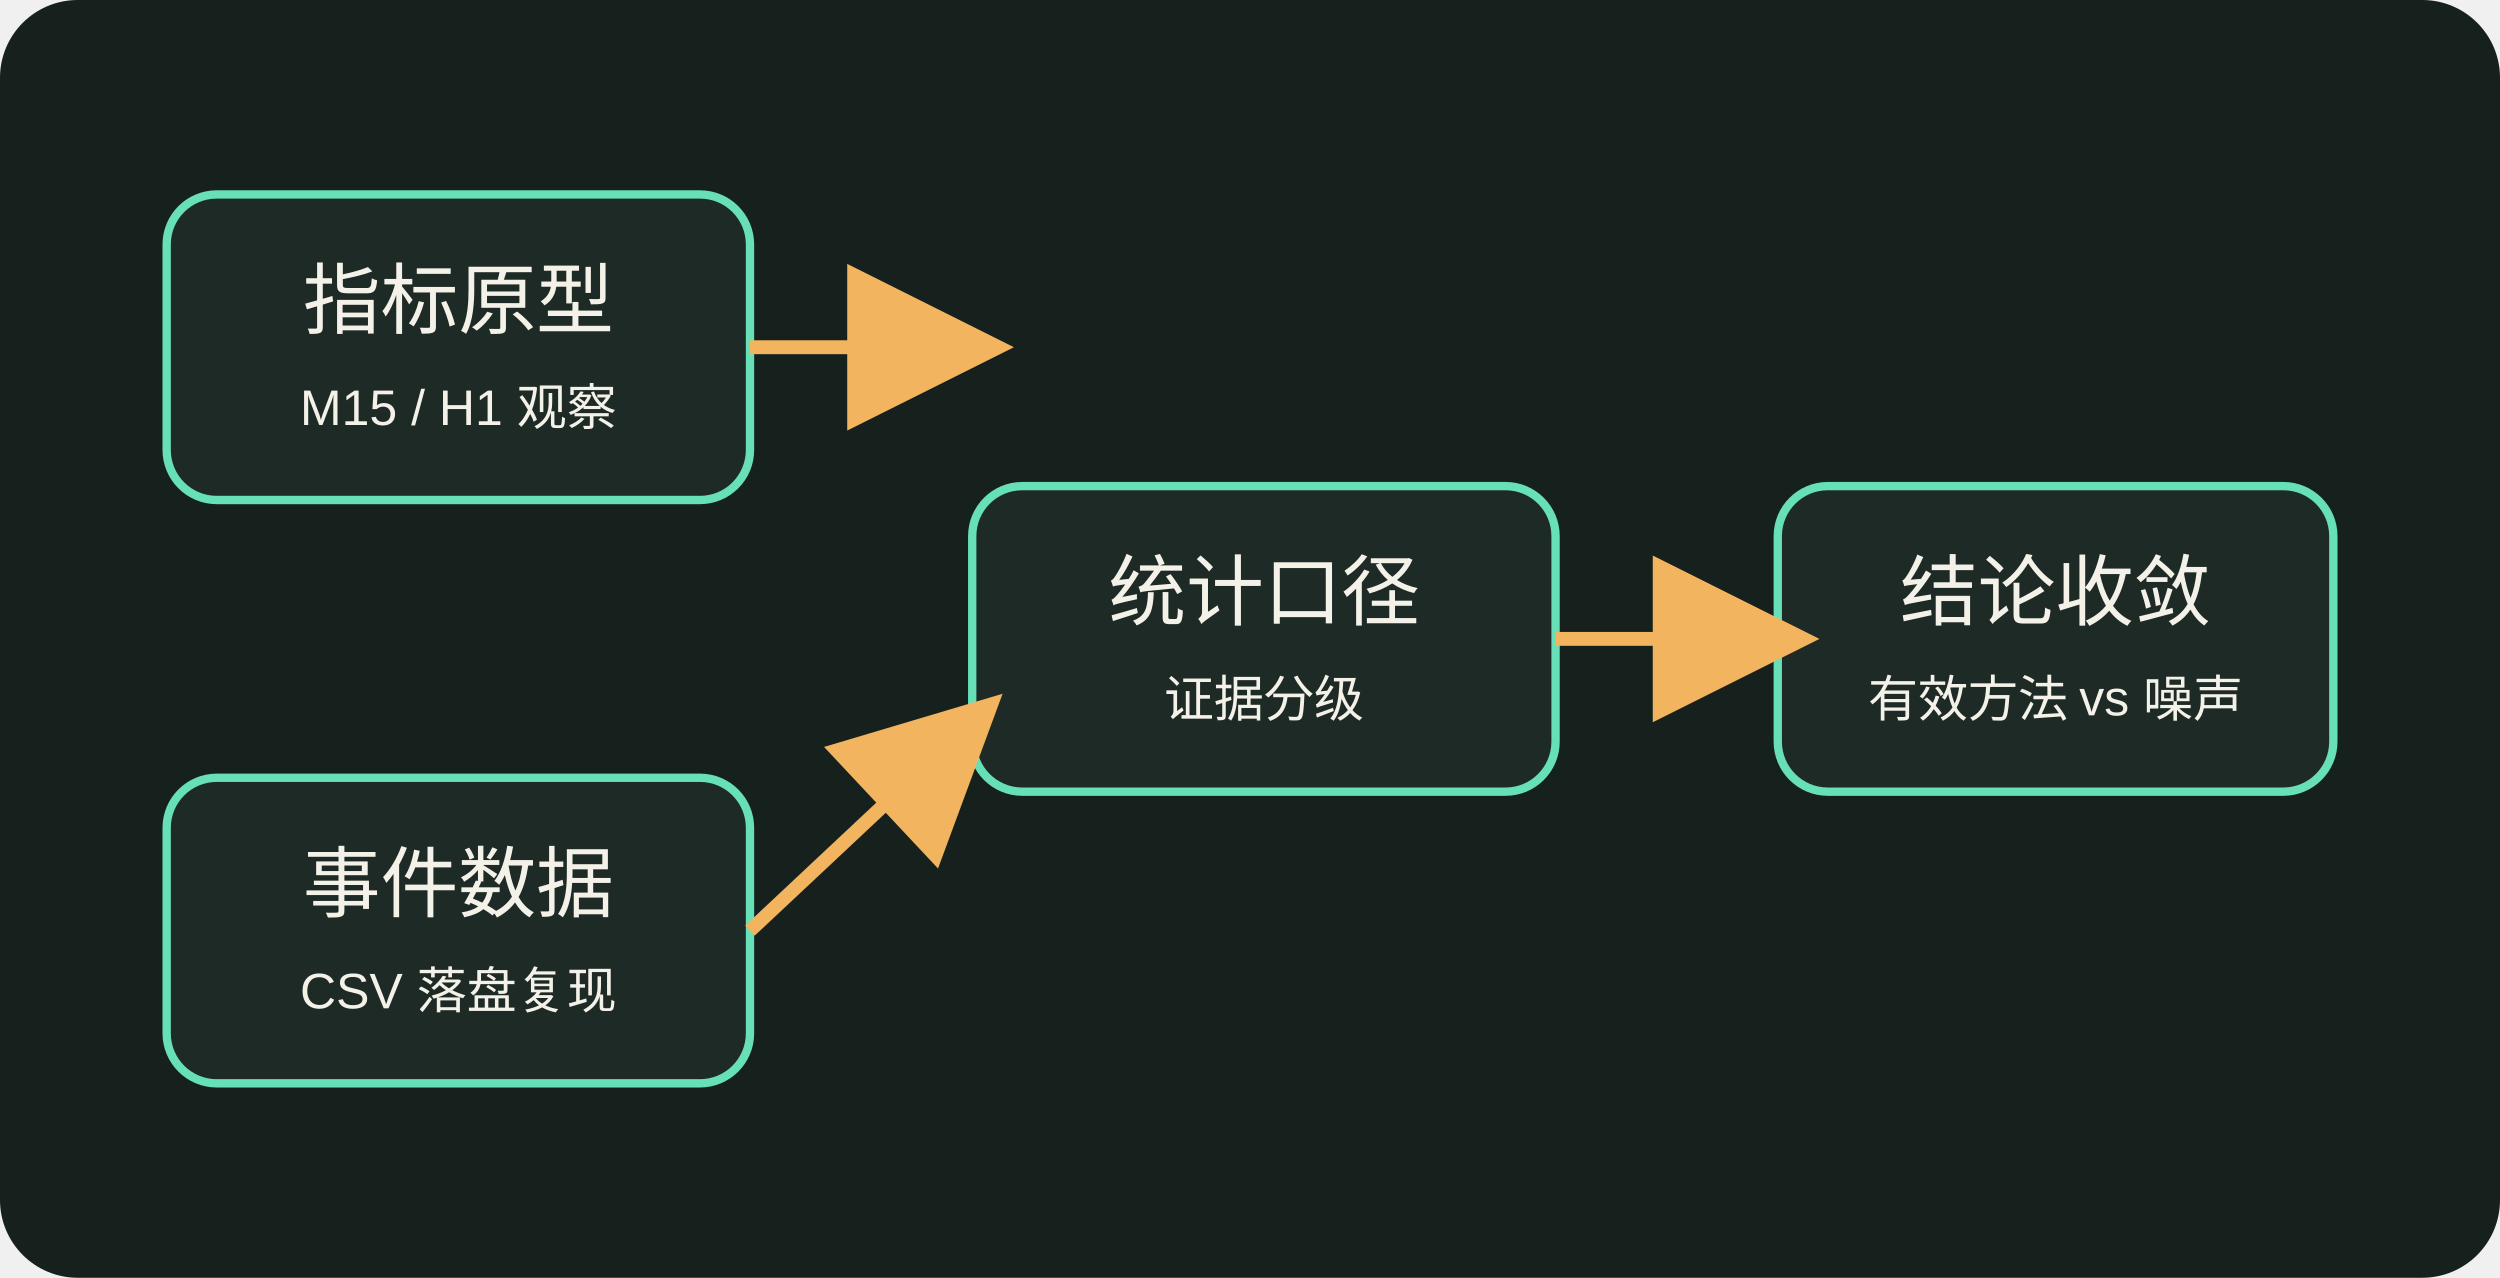
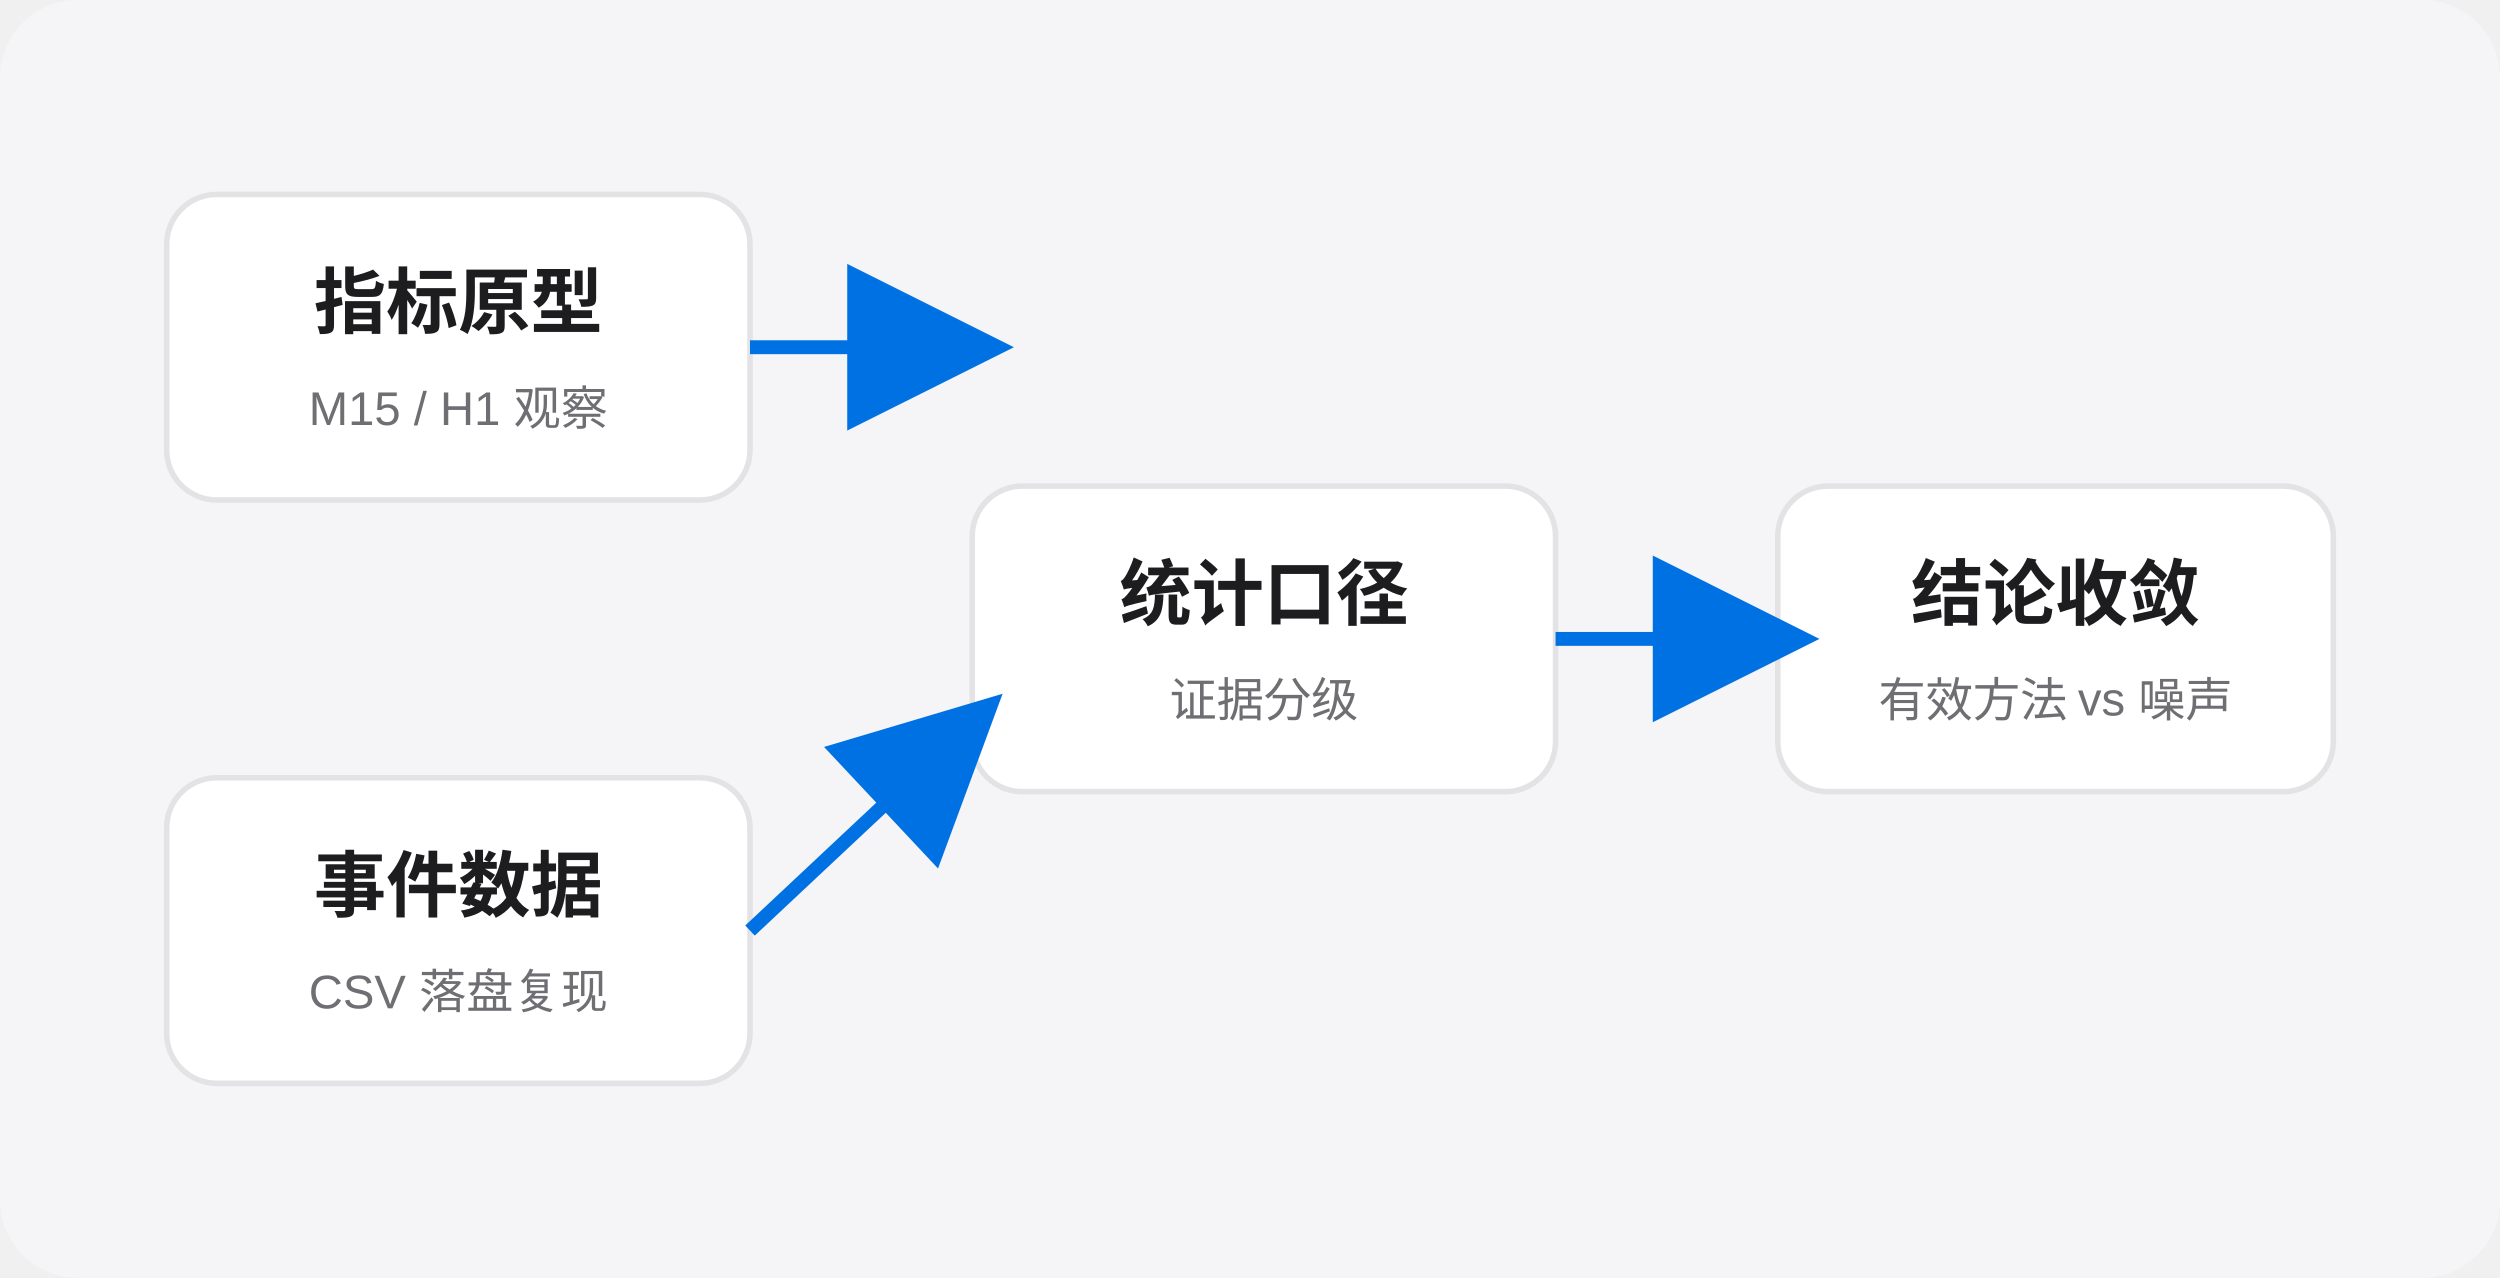
<svg xmlns="http://www.w3.org/2000/svg" viewBox="0 0 900 460" role="img" aria-labelledby="title desc">
-   <rect width="900" height="460" rx="28" fill="#16211e" />
-   <g fill="#1d2a26" stroke="#68e0b7" stroke-width="3">
+   <rect width="900" height="460" rx="28" fill="#f5f5f7" />
+   <g fill="#ffffff" stroke="#e3e3e6" stroke-width="2">
    <rect x="60" y="70" width="210" height="110" rx="18" />
    <rect x="60" y="280" width="210" height="110" rx="18" />
    <rect x="350" y="175" width="210" height="110" rx="18" />
    <rect x="640" y="175" width="200" height="110" rx="18" />
  </g>
-   <g fill="#f4f1e8" font-family="Arial,Microsoft YaHei,sans-serif" text-anchor="middle">
-     <text x="165" y="118" font-size="28">指标原型</text>
-     <text x="165" y="153" font-size="18">M15 / H1 观察</text>
-     <text x="165" y="328" font-size="28">事件数据</text>
-     <text x="165" y="363" font-size="18">CSV 落盘复现</text>
-     <text x="455" y="223" font-size="28">统计口径</text>
-     <text x="455" y="258" font-size="18">证据分级</text>
-     <text x="740" y="223" font-size="28">结论收敛</text>
-     <text x="740" y="258" font-size="18">有效方法 vs 噪声</text>
+   <g fill="#1d1d1f" font-family="-apple-system,Microsoft YaHei,Arial,sans-serif" text-anchor="middle">
+     <text x="165" y="118" font-size="26" font-weight="600">指标原型</text>
+     <text x="165" y="153" font-size="17" fill="#6e6e73">M15 / H1 观察</text>
+     <text x="165" y="328" font-size="26" font-weight="600">事件数据</text>
+     <text x="165" y="363" font-size="17" fill="#6e6e73">CSV 落盘复现</text>
+     <text x="455" y="223" font-size="26" font-weight="600">统计口径</text>
+     <text x="455" y="258" font-size="17" fill="#6e6e73">证据分级</text>
+     <text x="740" y="223" font-size="26" font-weight="600">结论收敛</text>
+     <text x="740" y="258" font-size="17" fill="#6e6e73">有效方法 vs 噪声</text>
  </g>
-   <g stroke="#f3b45f" stroke-width="5" fill="none" marker-end="url(#arrow)">
+   <g stroke="#0071e3" stroke-width="5" fill="none" marker-end="url(#arrow)">
    <path d="M270 125H350" />
    <path d="M270 335L350 260" />
    <path d="M560 230H640" />
  </g>
  <defs>
    <marker id="arrow" markerWidth="12" markerHeight="12" refX="9" refY="6" orient="auto">
-       <path d="M0 0L12 6L0 12Z" fill="#f3b45f" />
+       <path d="M0 0L12 6L0 12Z" fill="#0071e3" />
    </marker>
  </defs>
</svg>
